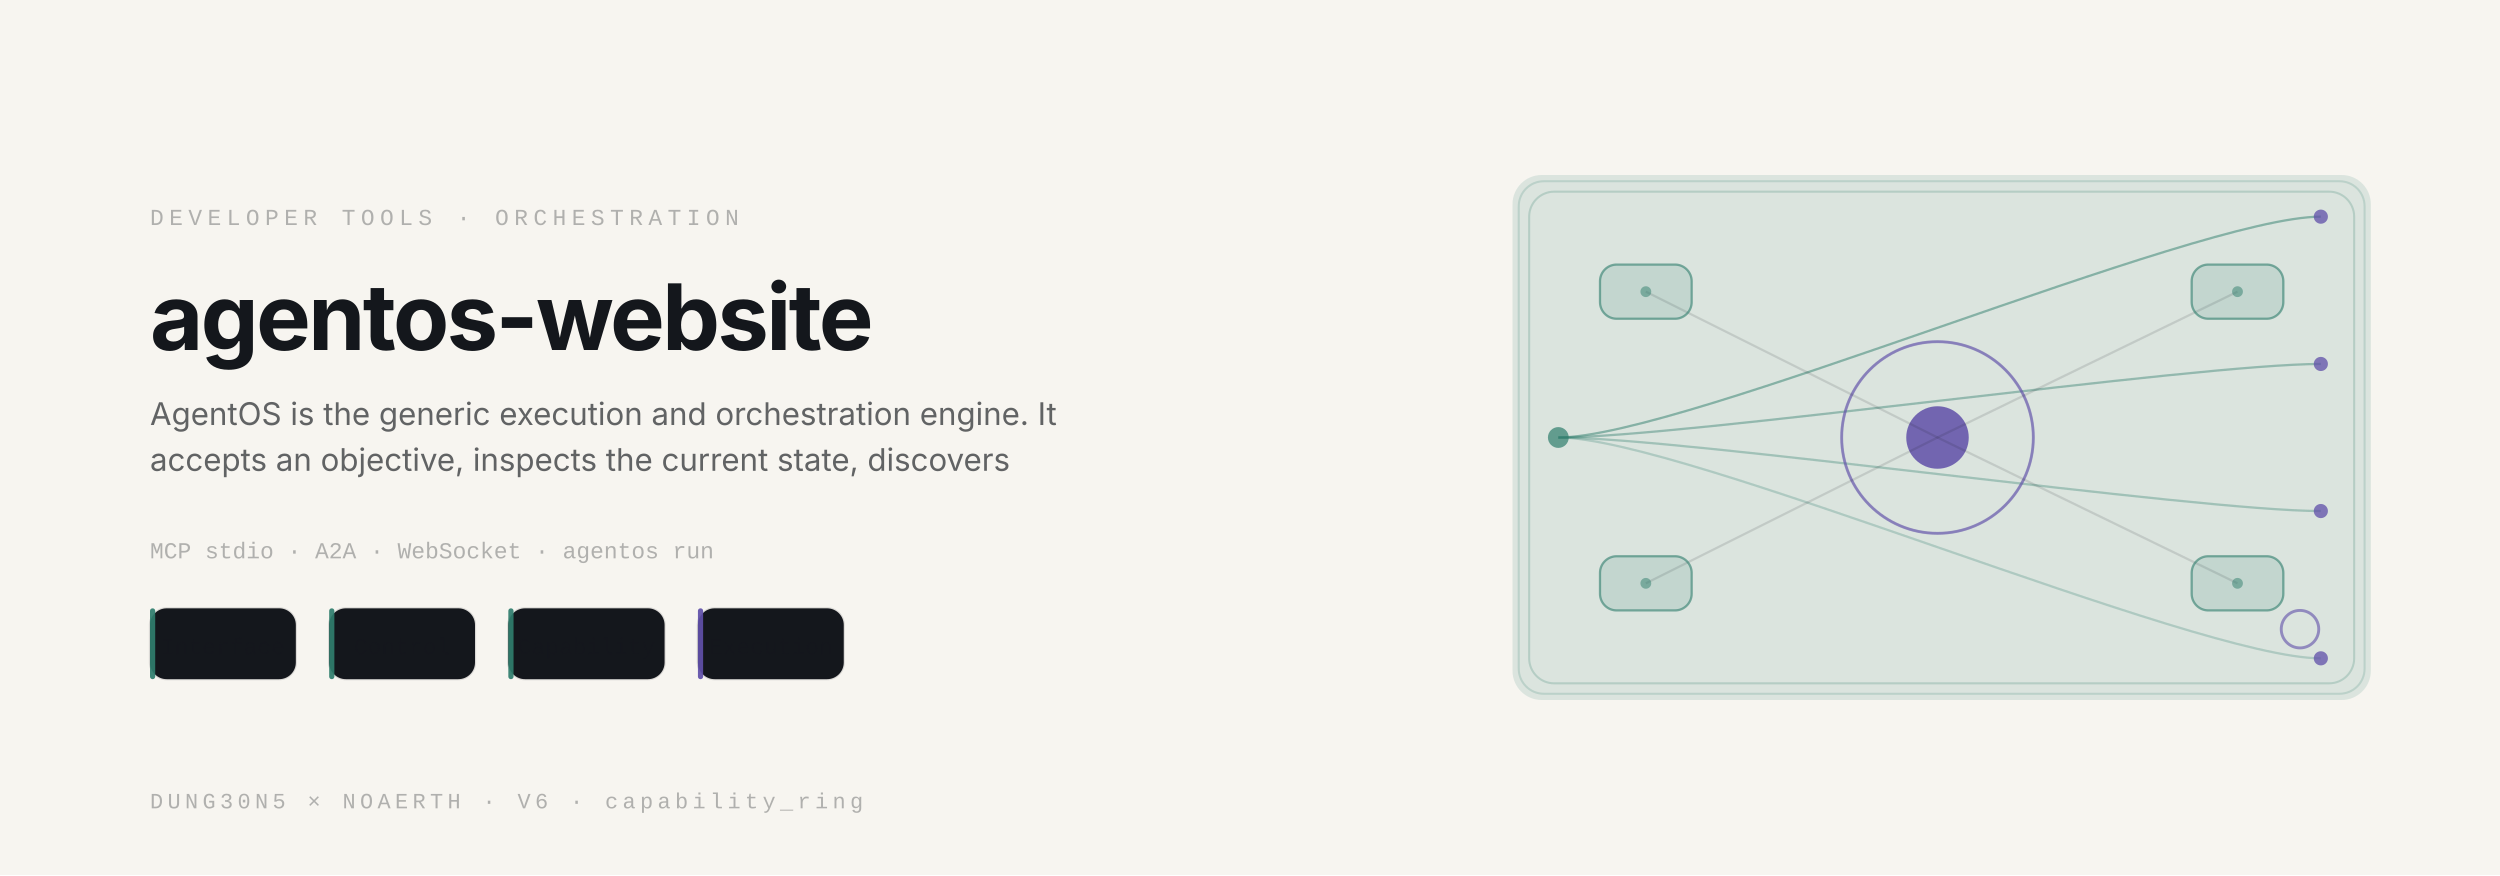
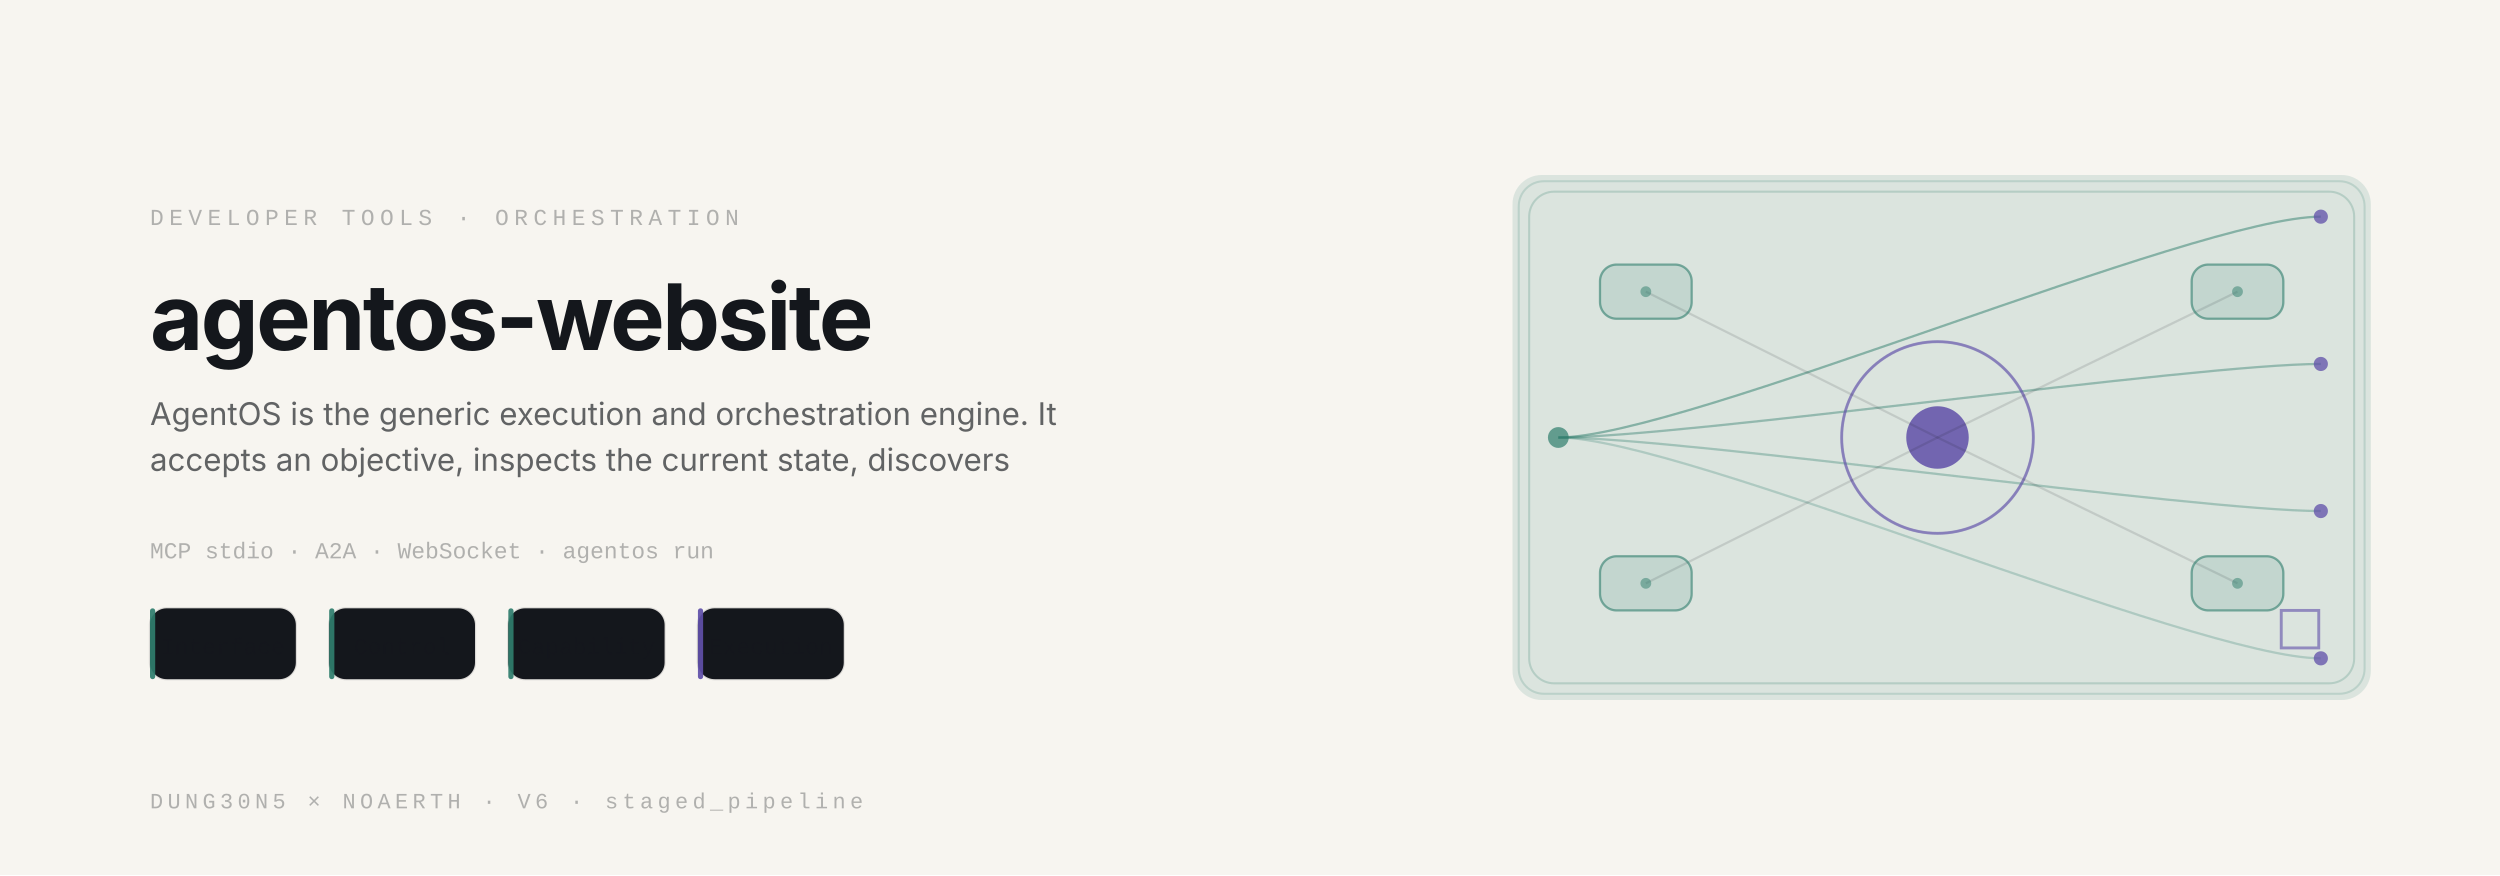
<svg xmlns="http://www.w3.org/2000/svg" viewBox="0 0 1200 420" width="1200" height="420" role="img" aria-label="agentos-website: Interface Layer → Control Layer → Capability Layer → Execution Layer">
  <rect width="1200" height="420" fill="#f7f5f0" />
  <text x="72" y="108" font-family="ui-monospace, SFMono-Regular, Menlo, Monaco, Consolas, 'Liberation Mono', monospace" font-size="11" letter-spacing="2.6" fill="#14171c4f">DEVELOPER TOOLS · ORCHESTRATION</text>
  <text x="72" y="168" font-family="-apple-system, BlinkMacSystemFont, 'Segoe UI', Inter, Helvetica, Arial, sans-serif" font-size="44" font-weight="660" letter-spacing="-1.2" fill="#14171c">agentos-website</text>
  <text x="72" y="204" font-family="-apple-system, BlinkMacSystemFont, 'Segoe UI', Inter, Helvetica, Arial, sans-serif" font-size="15" fill="#14171ca8">AgentOS is the generic execution and orchestration engine. It</text>
  <text x="72" y="226" font-family="-apple-system, BlinkMacSystemFont, 'Segoe UI', Inter, Helvetica, Arial, sans-serif" font-size="15" fill="#14171ca8">accepts an objective, inspects the current state, discovers</text>
  <text x="72" y="268" font-family="ui-monospace, SFMono-Regular, Menlo, Monaco, Consolas, 'Liberation Mono', monospace" font-size="11" fill="#14171c4f">MCP stdio · A2A · WebSocket · agentos run</text>
  <rect x="72.0" y="292.0" width="70.0" height="34.0" rx="8" fill="#14171c" stroke="#14171c1f" stroke-width="1.1" />
  <rect x="72.0" y="292.0" width="2.5" height="34.0" rx="1.2" fill="#2f7d6c" opacity="0.92" />
  <text x="107.0" y="314" font-family="ui-monospace, SFMono-Regular, Menlo, Monaco, Consolas, 'Liberation Mono', monospace" font-size="11" fill="#14171c" fill-opacity="0.82" text-anchor="middle">Interface</text>
  <rect x="158.0" y="292.0" width="70.0" height="34.0" rx="8" fill="#14171c" stroke="#14171c1f" stroke-width="1.1" />
  <rect x="158.0" y="292.0" width="2.5" height="34.0" rx="1.2" fill="#2f7d6c" opacity="0.92" />
  <text x="193.0" y="314" font-family="ui-monospace, SFMono-Regular, Menlo, Monaco, Consolas, 'Liberation Mono', monospace" font-size="11" fill="#14171c" fill-opacity="0.82" text-anchor="middle">Control</text>
  <rect x="244.0" y="292.0" width="75.0" height="34.0" rx="8" fill="#14171c" stroke="#14171c1f" stroke-width="1.1" />
  <rect x="244.0" y="292.0" width="2.5" height="34.0" rx="1.2" fill="#2f7d6c" opacity="0.92" />
  <text x="281.5" y="314" font-family="ui-monospace, SFMono-Regular, Menlo, Monaco, Consolas, 'Liberation Mono', monospace" font-size="11" fill="#14171c" fill-opacity="0.82" text-anchor="middle">Capability</text>
  <rect x="335.0" y="292.0" width="70.0" height="34.0" rx="8" fill="#14171c" stroke="#14171c1f" stroke-width="1.1" />
  <rect x="335.0" y="292.0" width="2.5" height="34.0" rx="1.2" fill="#5f4fa8" opacity="0.92" />
  <text x="370.0" y="314" font-family="ui-monospace, SFMono-Regular, Menlo, Monaco, Consolas, 'Liberation Mono', monospace" font-size="11" fill="#14171c" fill-opacity="0.82" text-anchor="middle">Execution</text>
  <rect x="726.0" y="84.0" width="412.0" height="252.0" rx="14" fill="#2f7d6c" fill-opacity="0.14" />
  <rect x="729.0" y="87.0" width="406.0" height="246.0" rx="12" fill="none" stroke="#2f7d6c" stroke-width="1" stroke-opacity="0.18" />
  <circle cx="748.0" cy="210.0" r="5" fill="#2f7d6c" opacity="0.7" />
  <path d="M748.0 210.0 C808.0 210.0 1054.0 104.0 1114.0 104.0" fill="none" stroke="#2f7d6c" stroke-width="1.1" opacity="0.50" />
  <circle cx="1114.0" cy="104.0" r="3.4" fill="#5f4fa8" opacity="0.75" />
  <path d="M748.0 210.0 C808.0 210.0 1054.0 174.7 1114.0 174.7" fill="none" stroke="#2f7d6c" stroke-width="1.1" opacity="0.42" />
  <circle cx="1114.0" cy="174.7" r="3.4" fill="#5f4fa8" opacity="0.75" />
  <path d="M748.0 210.0 C808.0 210.0 1054.0 245.3 1114.0 245.3" fill="none" stroke="#2f7d6c" stroke-width="1.1" opacity="0.34" />
  <circle cx="1114.0" cy="245.3" r="3.4" fill="#5f4fa8" opacity="0.75" />
  <path d="M748.0 210.0 C808.0 210.0 1054.0 316.0 1114.0 316.0" fill="none" stroke="#2f7d6c" stroke-width="1.1" opacity="0.26" />
  <circle cx="1114.0" cy="316.0" r="3.4" fill="#5f4fa8" opacity="0.75" />
  <rect x="734.0" y="92.0" width="396.0" height="236.0" rx="12" fill="none" stroke="#2f7d6c" stroke-width="1" stroke-opacity="0.22" />
-   <circle cx="1104.0" cy="302.0" r="9" fill="none" stroke="#5f4fa8" stroke-width="1.4" opacity="0.6" />
+   <path d="M1095.0 293.0 h18 v18 h-18 z" fill="none" stroke="#5f4fa8" stroke-width="1.4" opacity="0.6" />
  <circle cx="930" cy="210" r="46" fill="none" stroke="#5f4fa8" stroke-width="1.4" opacity="0.55" />
  <circle cx="930" cy="210" r="15" fill="#5f4fa8" opacity="0.85" />
  <circle cx="930.0" cy="210.0" r="46.0" fill="none" stroke="#5f4fa8" stroke-width="1.1" opacity="0.28" />
  <line x1="790" y1="140" x2="930" y2="210" stroke="#14171c1f" stroke-width="1.1" />
  <circle cx="790.0" cy="140.0" r="2.6" fill="#2f7d6c" opacity="0.5" />
  <rect x="768" y="127" width="44" height="26" rx="8" fill="#2f7d6c" fill-opacity="0.14" stroke="#2f7d6c" stroke-width="1.1" stroke-opacity="0.6" opacity="1" />
  <line x1="1074" y1="140" x2="930" y2="210" stroke="#14171c1f" stroke-width="1.1" />
  <circle cx="1074.0" cy="140.0" r="2.6" fill="#2f7d6c" opacity="0.5" />
  <rect x="1052" y="127" width="44" height="26" rx="8" fill="#2f7d6c" fill-opacity="0.14" stroke="#2f7d6c" stroke-width="1.1" stroke-opacity="0.6" opacity="1" />
  <line x1="790" y1="280" x2="930" y2="210" stroke="#14171c1f" stroke-width="1.1" />
  <circle cx="790.0" cy="280.0" r="2.6" fill="#2f7d6c" opacity="0.5" />
  <rect x="768" y="267" width="44" height="26" rx="8" fill="#2f7d6c" fill-opacity="0.14" stroke="#2f7d6c" stroke-width="1.1" stroke-opacity="0.6" opacity="1" />
  <line x1="1074" y1="280" x2="930" y2="210" stroke="#14171c1f" stroke-width="1.1" />
  <circle cx="1074.0" cy="280.0" r="2.6" fill="#2f7d6c" opacity="0.5" />
  <rect x="1052" y="267" width="44" height="26" rx="8" fill="#2f7d6c" fill-opacity="0.14" stroke="#2f7d6c" stroke-width="1.1" stroke-opacity="0.6" opacity="1" />
-   <text x="72" y="388" font-family="ui-monospace, SFMono-Regular, Menlo, Monaco, Consolas, 'Liberation Mono', monospace" font-size="10.5" letter-spacing="2.1" fill="#14171c4f">DUNG30N5 × NOAERTH · V6 · capability_ring</text>
+   <text x="72" y="388" font-family="ui-monospace, SFMono-Regular, Menlo, Monaco, Consolas, 'Liberation Mono', monospace" font-size="10.5" letter-spacing="2.1" fill="#14171c4f">DUNG30N5 × NOAERTH · V6 · staged_pipeline</text>
</svg>
